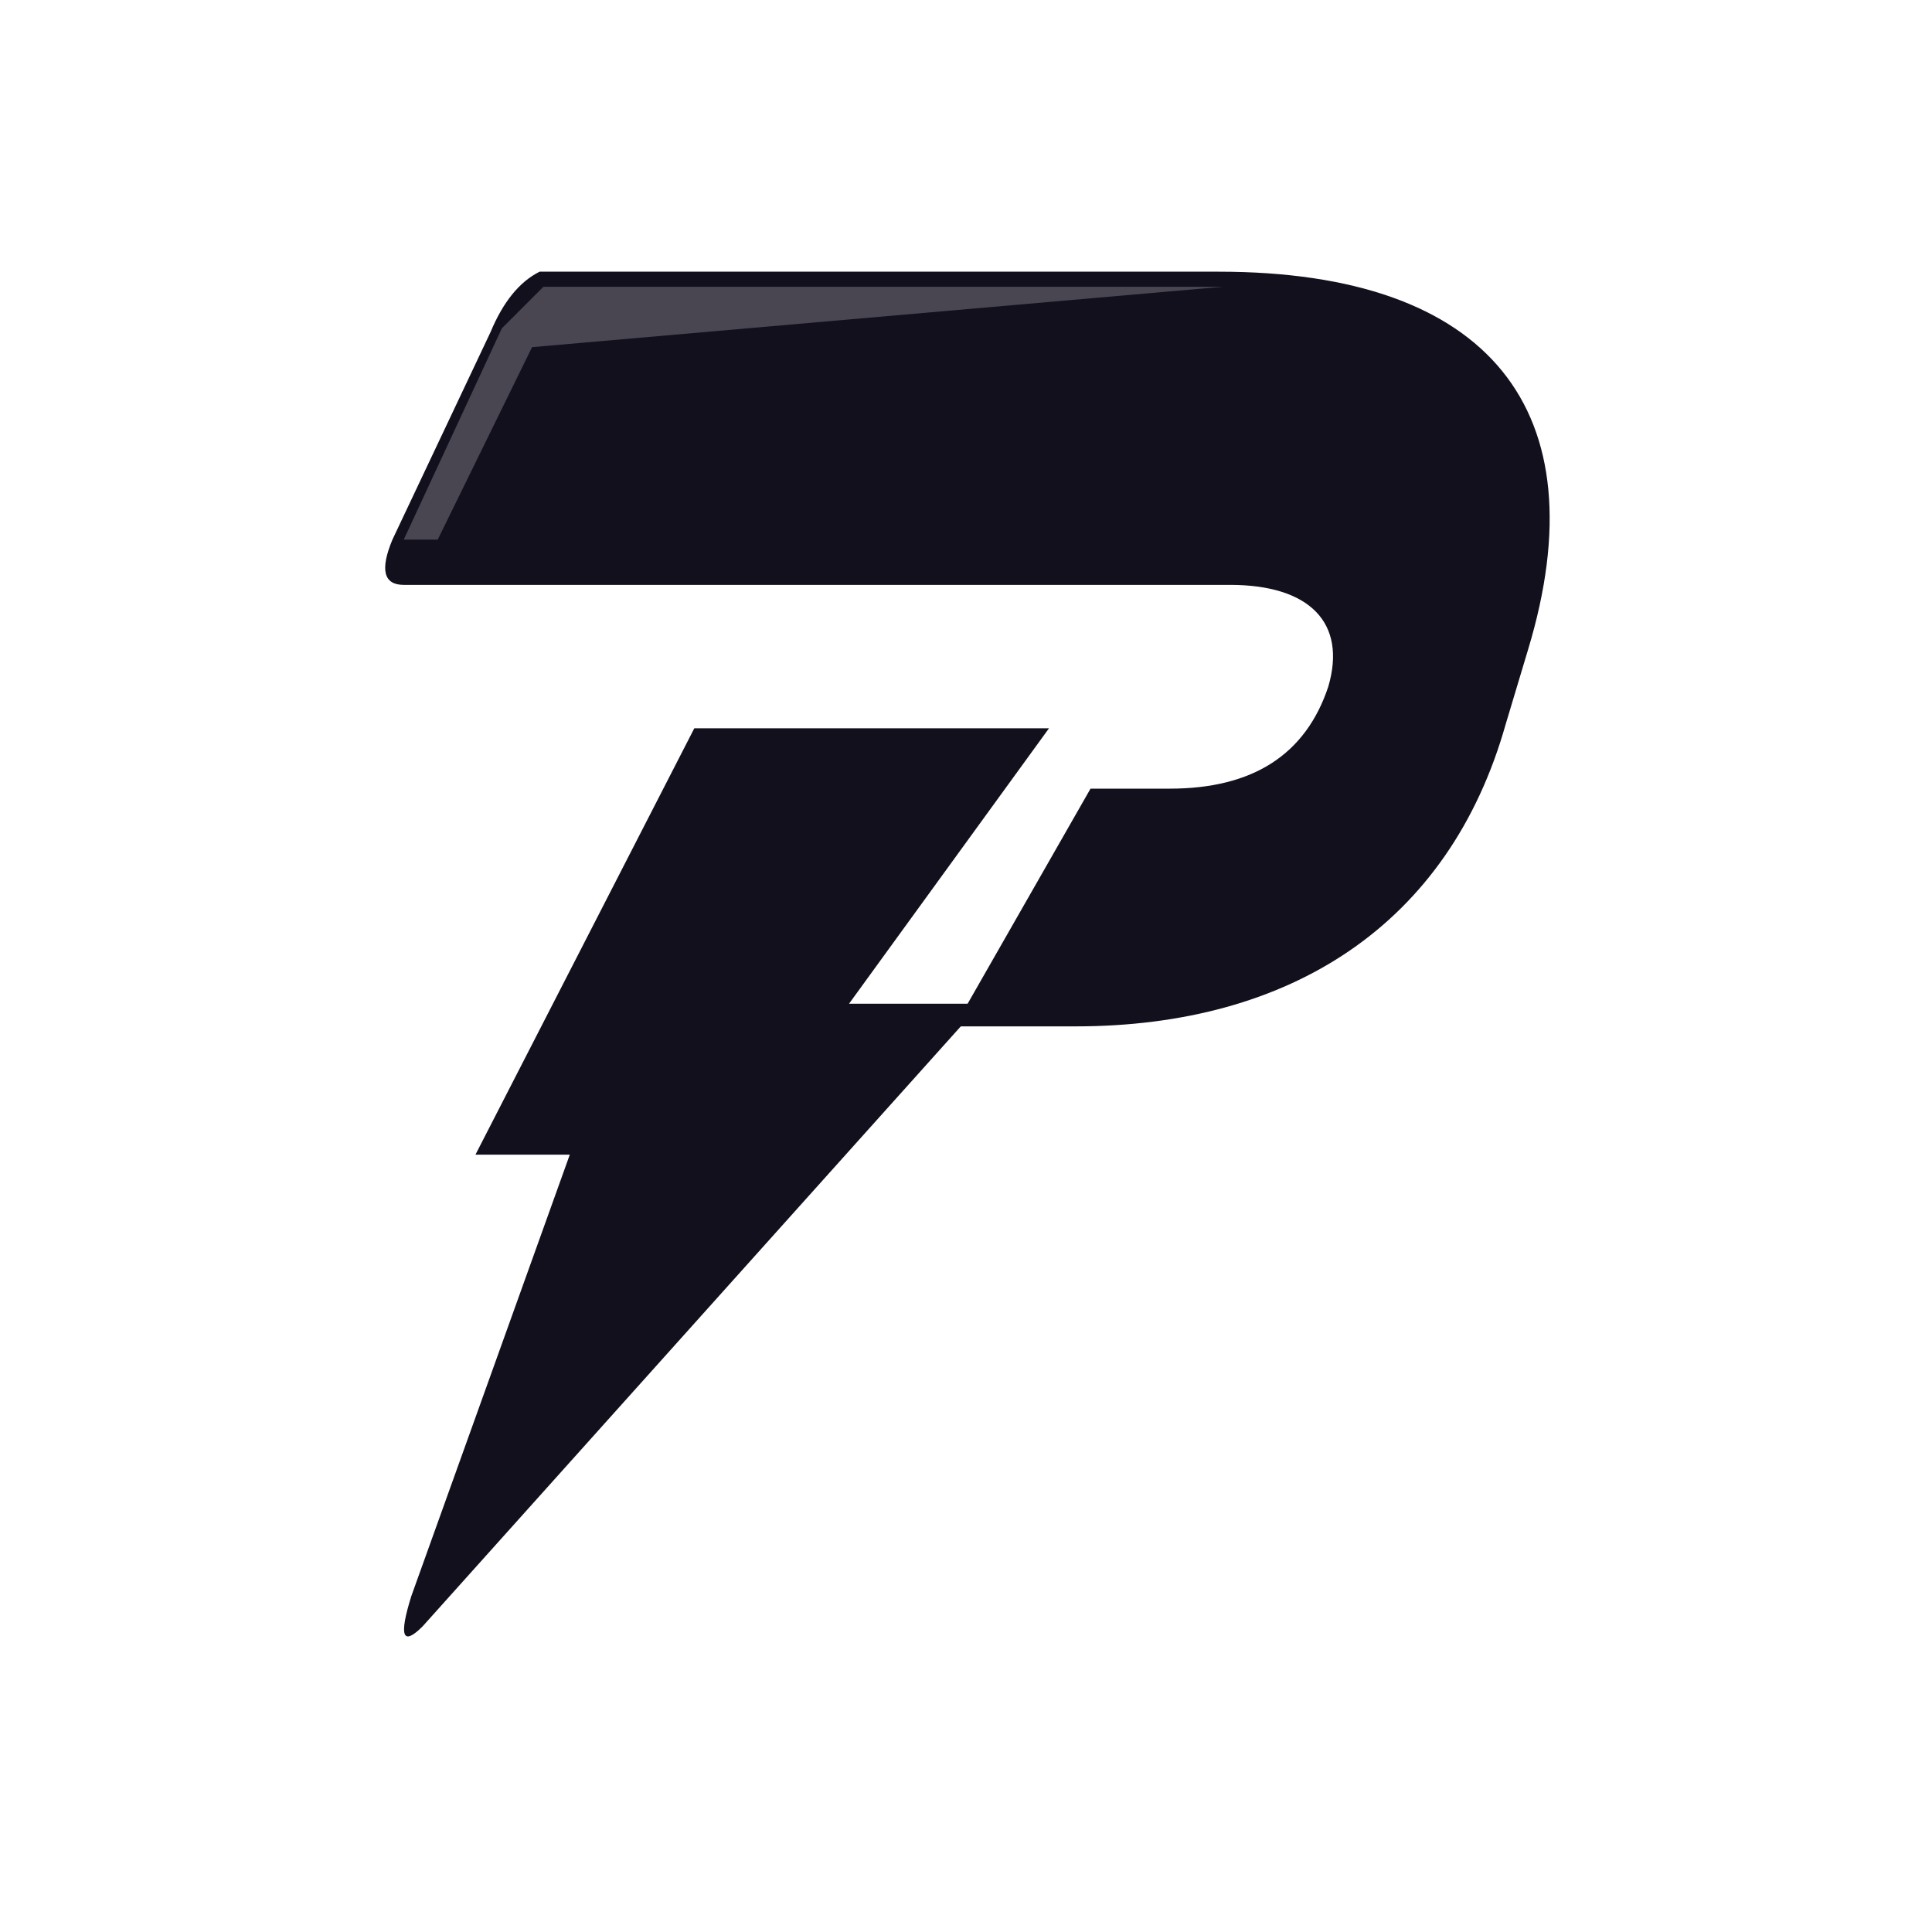
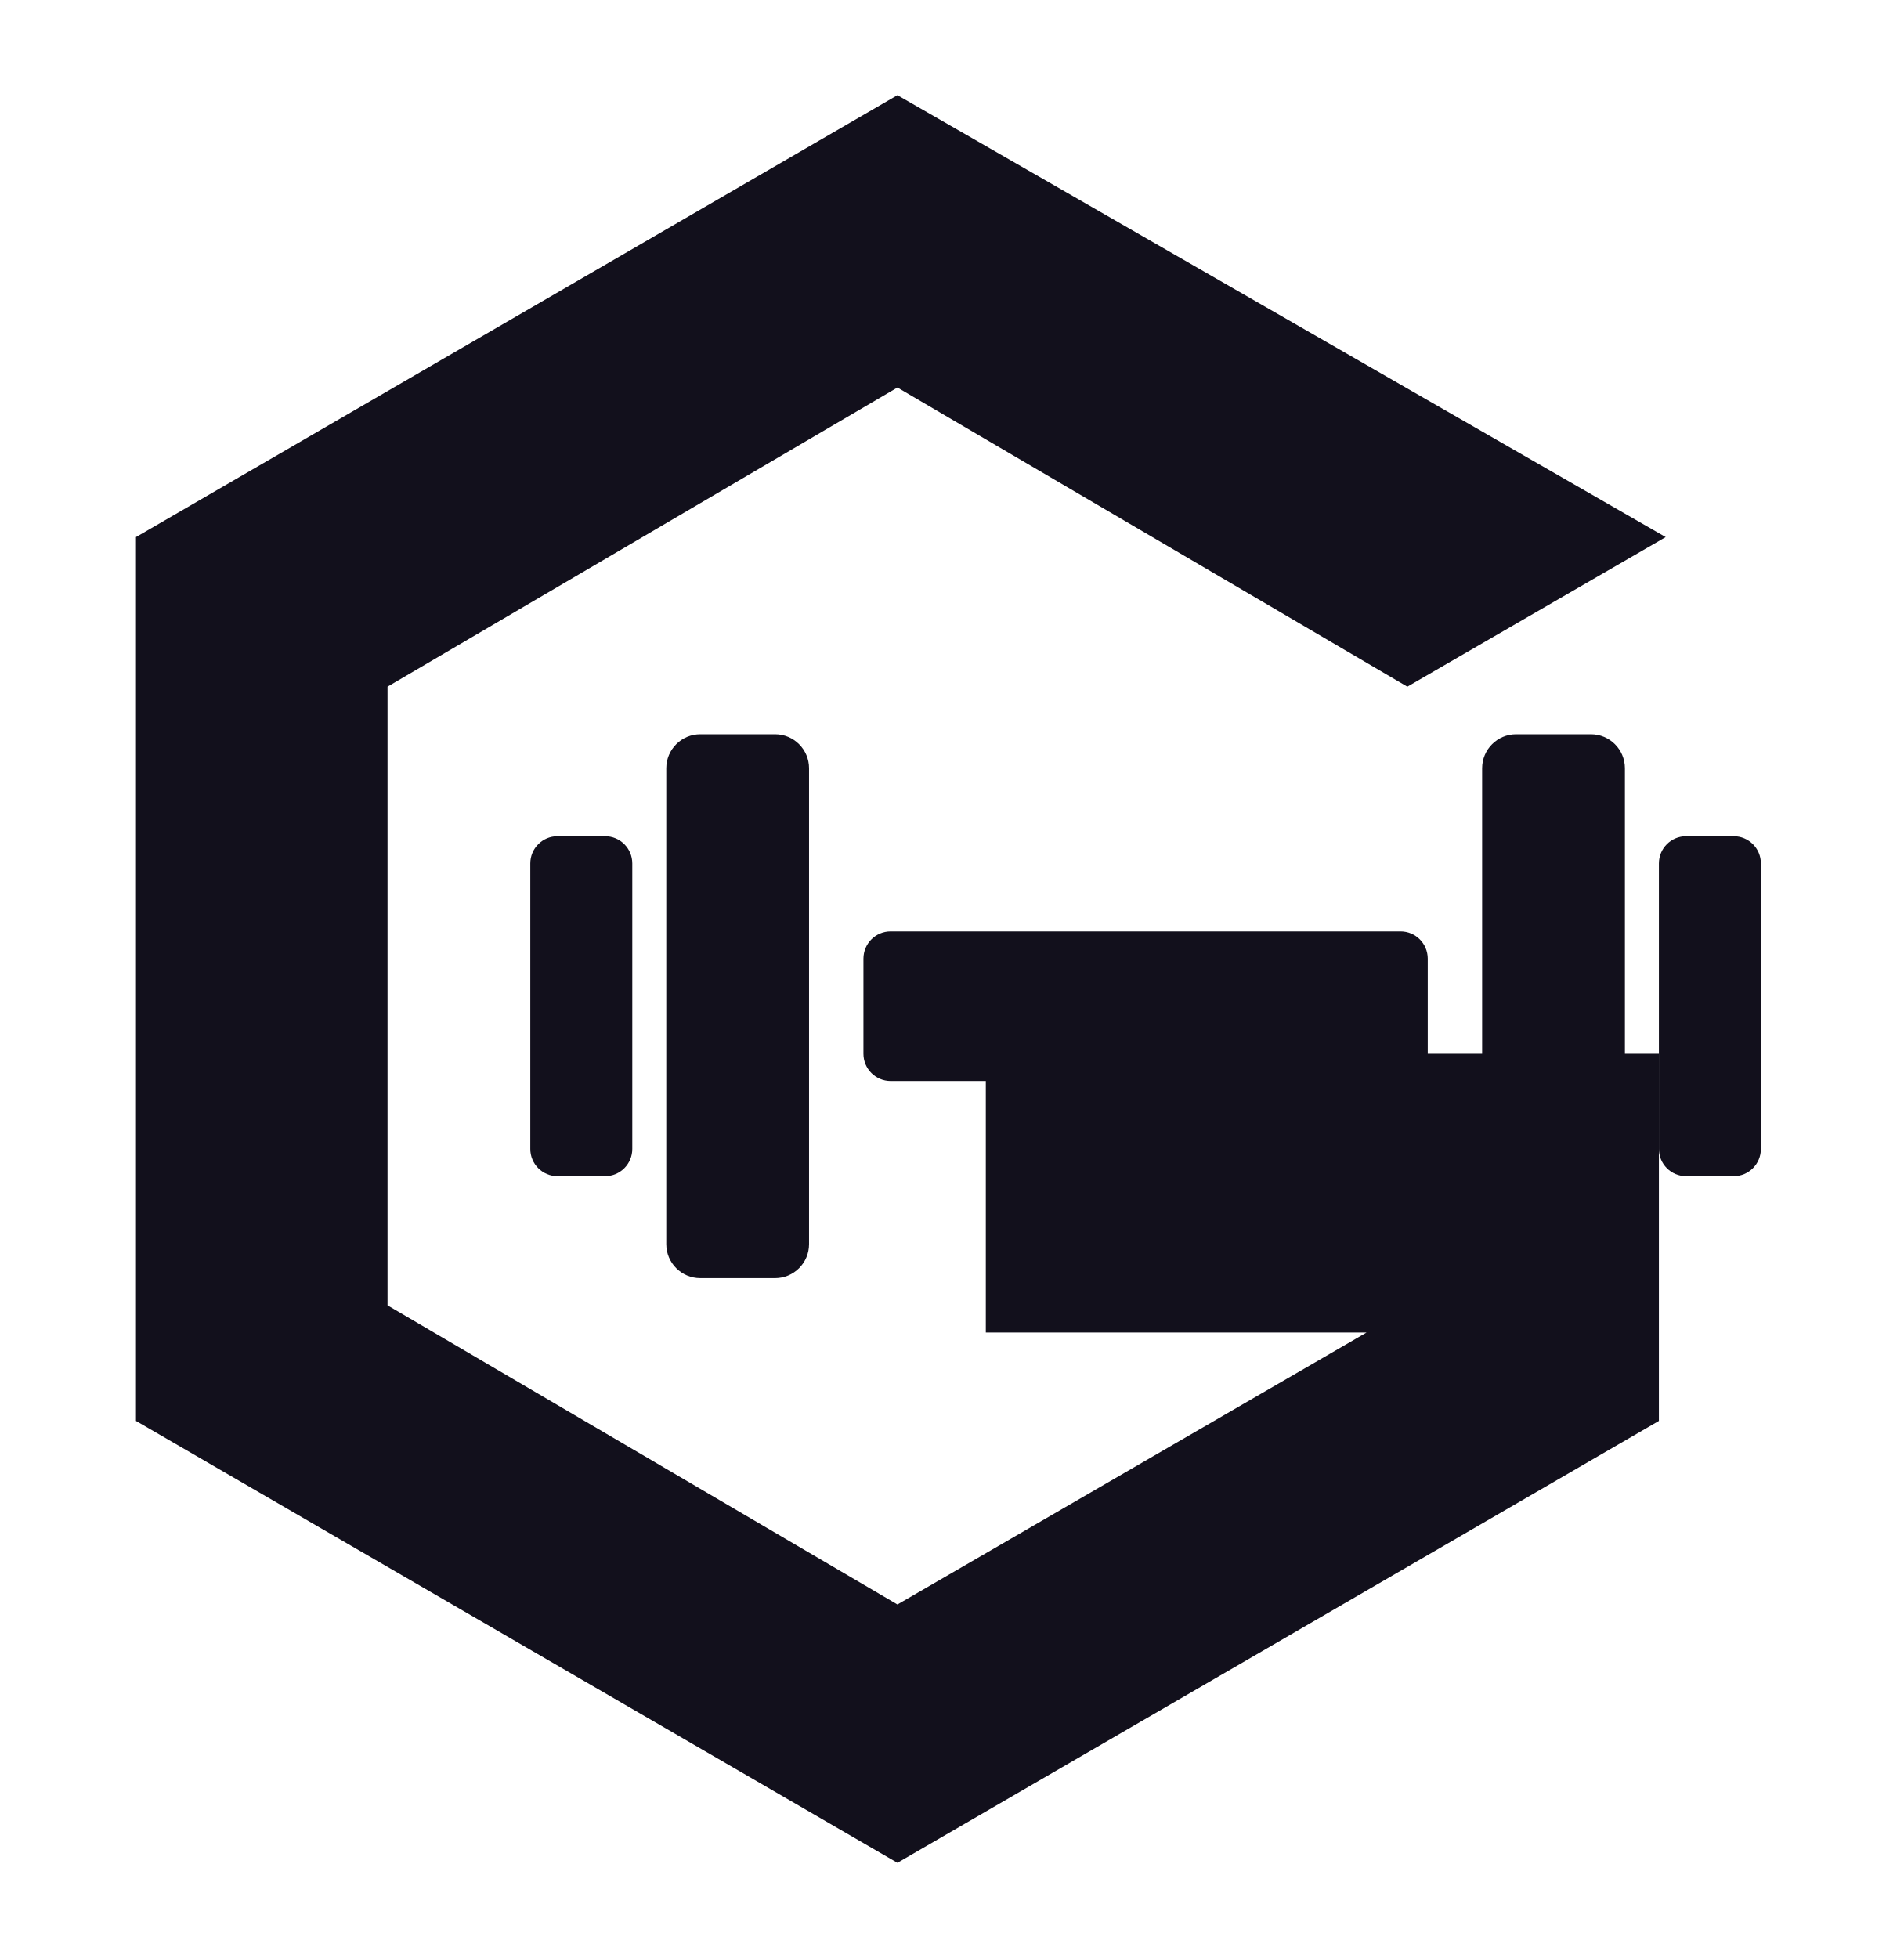
- <svg xmlns="http://www.w3.org/2000/svg" viewBox="0 0 512 512">
+ <svg xmlns="http://www.w3.org/2000/svg" viewBox="0 0 280 288" role="img" aria-label="GYMEG">
  <defs>
-     <linearGradient id="purple" x1=".1" y1="0" x2=".85" y2="1">
-       <stop stop-color="#D8B4FE" />
-       <stop offset=".28" stop-color="#A855F7" />
-       <stop offset=".72" stop-color="#7C3AED" />
-       <stop offset="1" stop-color="#5B21B6" />
+     <linearGradient id="purple" x1="0" y1="0" x2="1" y2="1">
+       <stop stop-color="#A855F7" />
+       <stop offset="1" stop-color="#7C3AED" />
    </linearGradient>
-     <radialGradient id="glow">
-       <stop stop-color="#7C3AED" stop-opacity=".28" />
-       <stop offset="1" stop-color="#12101C" stop-opacity="0" />
-     </radialGradient>
  </defs>
-   <path fill="#12101C" fill-rule="evenodd" d="M143 72H323C395 72 424 109 405 172L399 192C384 245 342 272 285 272H253L289 209H310C332 209 346 200 352 182C357 165 347 155 326 155H107Q99 155 104 143L130 88Q135 76 143 72Z" />
-   <path fill="#12101C" d="M184 193H278L225 266H260L112 431Q104 439 109 423L151 306H126Z" />
-   <path fill="#F5F3FF" opacity=".24" d="M144 76H324L141 92L116 143H107L133 87Z" />
+   <path d="M245 79 132 14 20 79V209L132 274 244 209V155H145V196H201L132 236 57 192V101L132 57 207 101Z" fill="#12101C" />
+   <g fill="#12101C">
+     <rect x="78" y="123" width="15" height="50" rx="4" />
+     <rect x="98" y="108" width="21" height="80" rx="5" />
+     <rect x="127" y="137" width="83" height="22" rx="4" />
+     <rect x="218" y="108" width="21" height="80" rx="5" />
+     <rect x="244" y="123" width="15" height="50" rx="4" />
+   </g>
</svg>
